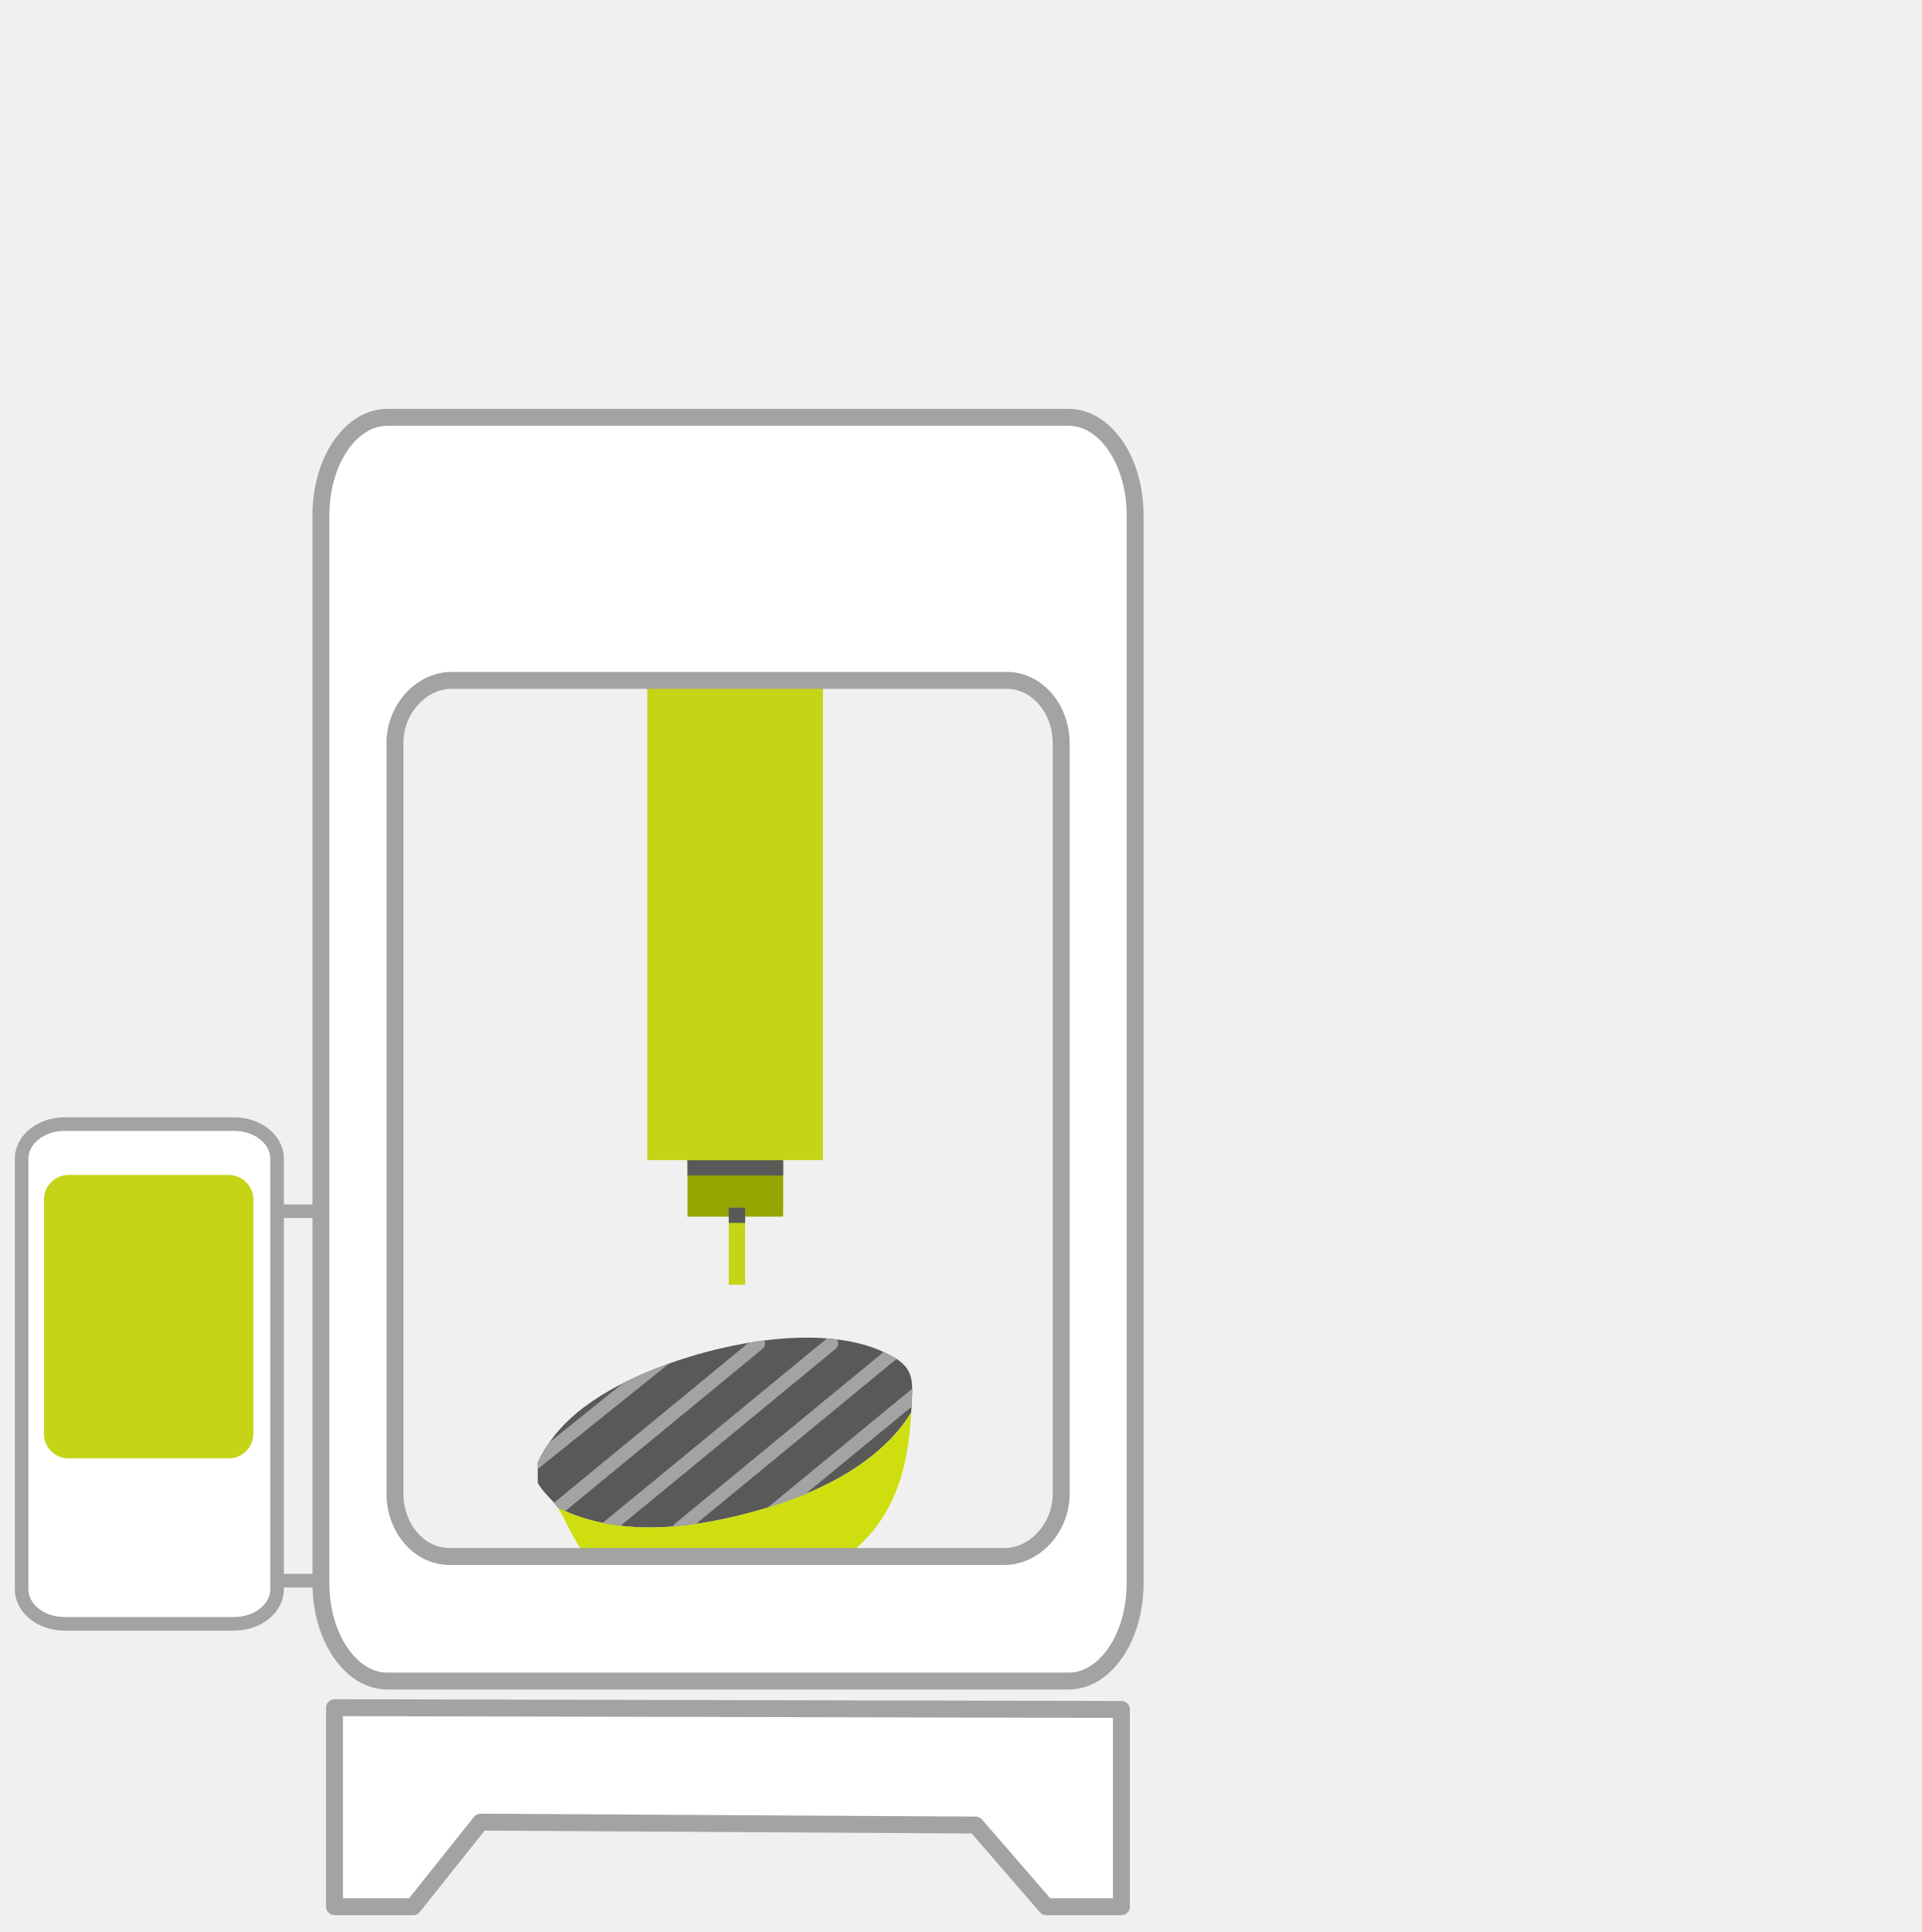
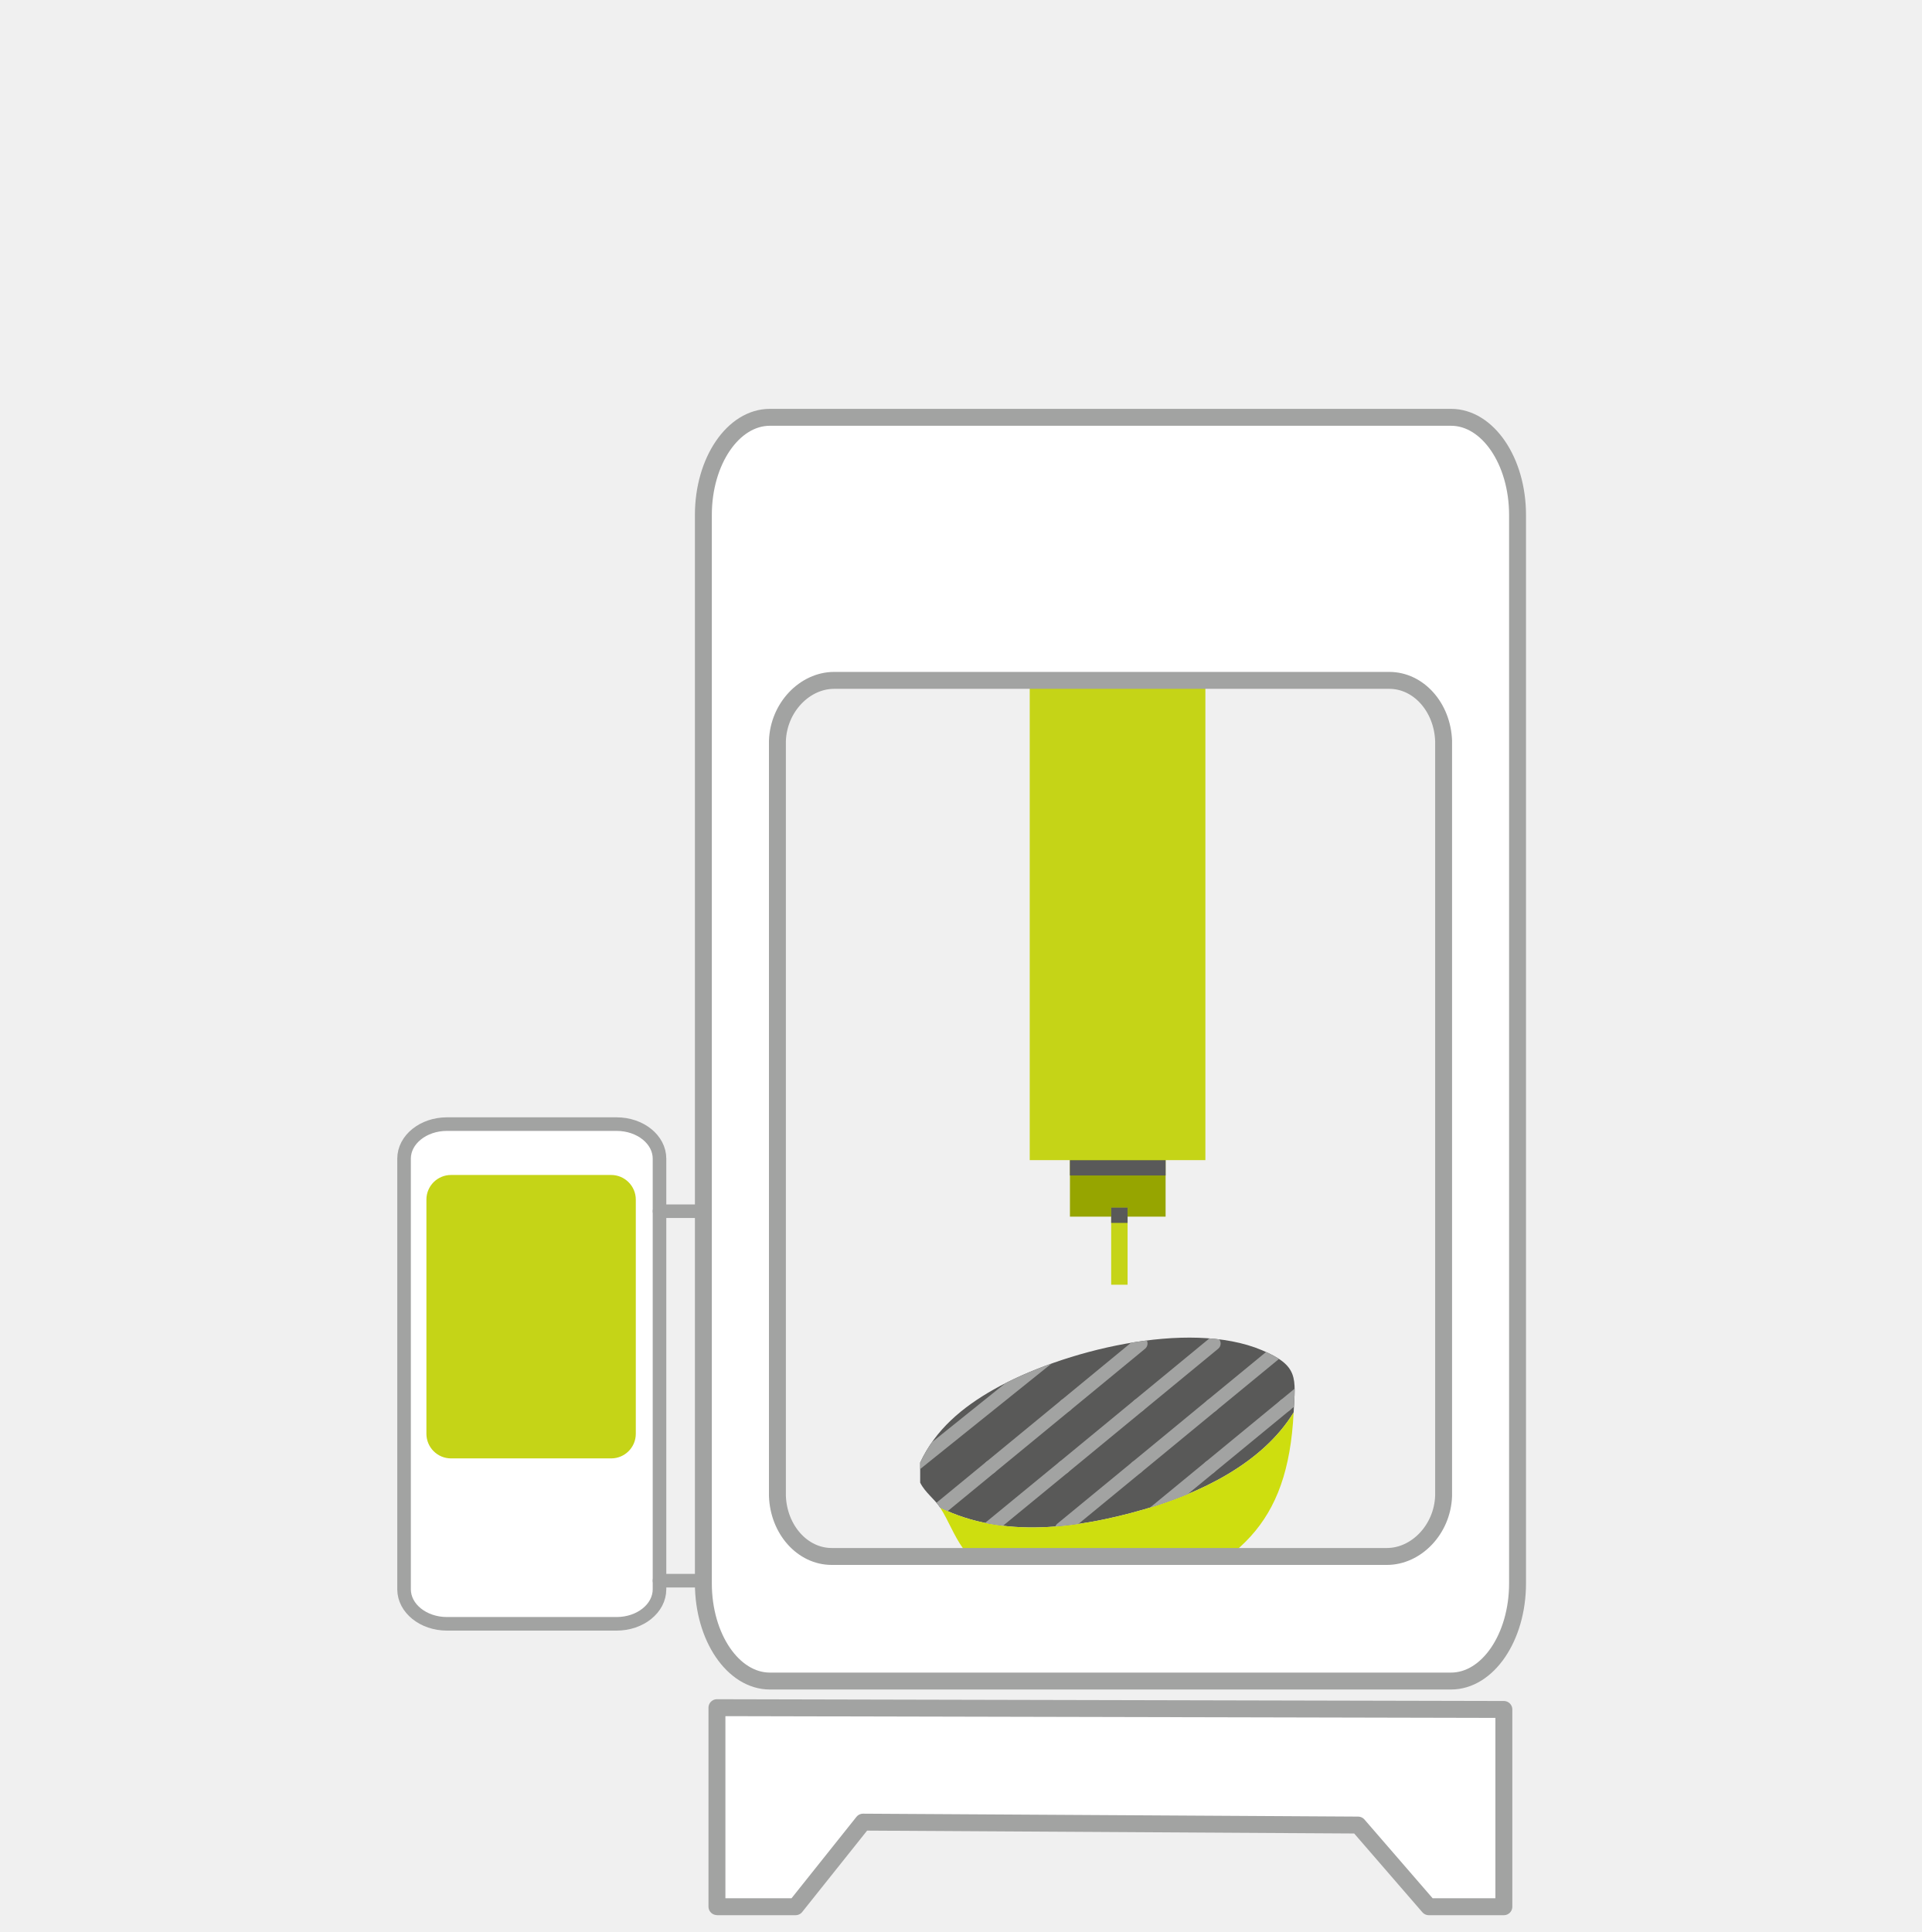
<svg xmlns="http://www.w3.org/2000/svg" id="Layer_1" version="1.1" viewBox="0 0 184 185">
  <defs>
    <style>
      .st0, .st1 {
        fill: none;
      }

      .st2 {
        fill: #96a500;
      }

      .st3 {
        fill: #595959;
      }

      .st1, .st4 {
        stroke-width: 1.3px;
      }

      .st1, .st4, .st5 {
        stroke-linecap: round;
        stroke-linejoin: round;
      }

      .st1, .st4, .st5, .st6 {
        stroke: #a2a3a2;
      }

      .st4, .st5, .st6, .st7 {
        fill: #fff;
      }

      .st5, .st6 {
        stroke-width: 1.62px;
      }

      .st6 {
        stroke-miterlimit: 10;
      }

      .st8 {
        fill: #c5d417;
      }

      .st9 {
        fill: #595958;
      }

      .st10 {
        clip-path: url(#clippath);
      }

      .st11 {
        fill: #cede0f;
      }
    </style>
    <clipPath id="clippath">
-       <path class="st0" d="M87.25,135.25c-2.99,4.89-9,7.75-14.35,9.29-6.24,1.8-13.47,2.81-19.49-.17-.54-.83-1.45-1.45-1.92-2.4v-1.92c1.47-3.17,4.06-5.31,7.04-7,6.48-3.68,18.64-6.75,25.69-3.76,3.55,1.5,3.2,2.65,3.03,5.97h0Z" />
+       <path class="st0" d="M123.87,135.25c-2.99,4.89-9,7.75-14.35,9.29-6.24,1.8-13.47,2.81-19.49-.17-.54-.83-1.45-1.45-1.92-2.4v-1.92c1.47-3.17,4.06-5.31,7.04-7,6.48-3.68,18.64-6.75,25.69-3.76,3.55,1.5,3.2,2.65,3.03,5.97h0Z" />
    </clipPath>
  </defs>
-   <path id="Vector_3" class="st5" d="M32.08,182.58h7.48l6.46-8.1h0l47.4.28h0l6.77,7.82h7.19v-18.89l-75.35-.17v19.05" />
-   <path id="Vector_5" class="st4" d="M22.42,107.64H6.18c-2.27,0-4.11,1.48-4.11,3.31v41.23c0,1.83,1.84,3.31,4.11,3.31h16.24c2.27,0,4.11-1.48,4.11-3.31v-41.23c0-1.83-1.84-3.31-4.11-3.31Z" />
-   <path id="Vector_11" class="st8" d="M4.21,137.29v-22.42c0-1.31,1.06-2.36,2.36-2.36h15.33c1.3,0,2.36,1.06,2.36,2.36v22.42c0,1.31-1.06,2.36-2.36,2.36H6.57c-1.31,0-2.36-1.06-2.36-2.36Z" />
-   <polyline class="st1" points="26.53 115.98 30.73 115.98 30.73 151.36 26.53 151.36" />
+   <path id="Vector_3" class="st5" d="M68.7,182.58h7.48l6.46-8.1h0l47.4.28h0l6.77,7.82h7.19v-18.89l-75.35-.17v19.05" />
+   <path id="Vector_5" class="st4" d="M59.04,107.64h-16.24c-2.27,0-4.11,1.48-4.11,3.31v41.23c0,1.83,1.84,3.31,4.11,3.31h16.24c2.27,0,4.11-1.48,4.11-3.31v-41.23c0-1.83-1.84-3.31-4.11-3.31Z" />
+   <path id="Vector_11" class="st8" d="M40.83,137.29v-22.42c0-1.31,1.06-2.36,2.36-2.36h15.33c1.3,0,2.36,1.06,2.36,2.36v22.42c0,1.31-1.06,2.36-2.36,2.36h-15.33c-1.31,0-2.36-1.06-2.36-2.36Z" />
+   <polyline class="st1" points="63.15 115.98 67.35 115.98 67.35 151.36 63.15 151.36" />
  <g>
-     <path class="st9" d="M87.25,135.25c-2.99,4.89-9,7.75-14.35,9.29-6.24,1.8-13.47,2.81-19.49-.17-.54-.83-1.45-1.45-1.92-2.4v-1.92c1.47-3.17,4.06-5.31,7.04-7,6.48-3.68,18.64-6.75,25.69-3.76,3.55,1.5,3.2,2.65,3.03,5.97h0Z" />
-     <path class="st11" d="M68.05,154.93h-2.16c-4.26-.89-7.75-3.11-10.28-6.64-.93-1.3-1.4-2.68-2.2-3.92,6.02,2.98,13.25,1.97,19.49.17,5.35-1.54,11.36-4.4,14.35-9.29-.55,10.95-5.39,14.54-15.06,18.42l-4.14,1.26Z" />
+     <path class="st9" d="M123.87,135.25c-2.99,4.89-9,7.75-14.35,9.29-6.24,1.8-13.47,2.81-19.49-.17-.54-.83-1.45-1.45-1.92-2.4v-1.92c1.47-3.17,4.06-5.31,7.04-7,6.48-3.68,18.64-6.75,25.69-3.76,3.55,1.5,3.2,2.65,3.03,5.97h0Z" />
+     <path class="st11" d="M104.67,154.93h-2.16c-4.26-.89-7.75-3.11-10.28-6.64-.93-1.3-1.4-2.68-2.2-3.92,6.02,2.98,13.25,1.97,19.49.17,5.35-1.54,11.36-4.4,14.35-9.29-.55,10.95-5.39,14.54-15.06,18.42l-4.14,1.26Z" />
  </g>
  <g>
-     <path class="st2" d="M65.83,90.98v25.52h9.16v-25.52h-9.16Z" />
-     <path class="st3" d="M74.99,111.09v1.47h-9.16v-1.47s9.16,0,9.16,0Z" />
-     <path class="st8" d="M61.98,60.39v50.7h16.82v-50.7s-16.82,0-16.82,0Z" />
-     <path class="st8" d="M69.78,115.63v7.39h1.57v-7.39h-1.57Z" />
-     <path class="st3" d="M71.35,115.63v1.47h-1.57v-1.47h1.57Z" />
+     <path class="st2" d="M102.45,90.98v25.52h9.16v-25.52s-9.16,0-9.16,0Z" />
+     <path class="st3" d="M111.61,111.09v1.47h-9.16v-1.47s9.16,0,9.16,0Z" />
+     <path class="st8" d="M98.6,60.39v50.7h16.82v-50.7s-16.82,0-16.82,0Z" />
+     <path class="st8" d="M106.4,115.63v7.39h1.57v-7.39h-1.57Z" />
+     <path class="st3" d="M107.97,115.63v1.47h-1.57v-1.47h1.57Z" />
  </g>
-   <path class="st6" d="M102.32,39.96H37.1c-3.52,0-6.37,4.19-6.37,9.35v102.31c0,5.16,2.85,9.35,6.37,9.35h65.22c3.52,0,6.37-4.19,6.37-9.35V49.31c0-5.16-2.85-9.35-6.37-9.35ZM101.61,143.24h0c-.11,3.22-2.62,5.8-5.43,5.8h-53.16c-2.81,0-5.09-2.58-5.2-5.8v-72.29h0c.11-3.22,2.62-5.8,5.43-5.8h53.16c2.81,0,5.09,2.58,5.2,5.8v72.29Z" />
-   <rect class="st7" x="52.52" y="149.85" width="35.29" height="9.78" />
+   <path class="st6" d="M138.94,39.96h-65.22c-3.52,0-6.37,4.19-6.37,9.35v102.31c0,5.16,2.85,9.35,6.37,9.35h65.22c3.52,0,6.37-4.19,6.37-9.35V49.31c0-5.16-2.85-9.35-6.37-9.35ZM138.23,143.24h0c-.11,3.22-2.62,5.8-5.43,5.8h-53.16c-2.81,0-5.09-2.58-5.2-5.8v-72.29h0c.11-3.22,2.62-5.8,5.43-5.8h53.16c2.81,0,5.09,2.58,5.2,5.8v72.29Z" />
+   <rect class="st7" x="89.14" y="149.85" width="35.29" height="9.78" />
  <g class="st10">
    <g>
      <g>
-         <line class="st1" x1="58.22" y1="140.49" x2="51.03" y2="146.4" />
-         <line class="st1" x1="65.23" y1="140.49" x2="58.03" y2="146.4" />
-         <line class="st1" x1="72.23" y1="140.49" x2="65.04" y2="146.4" />
-         <line class="st1" x1="79.23" y1="140.49" x2="72.04" y2="146.4" />
+         <line class="st1" x1="94.84" y1="140.49" x2="87.65" y2="146.4" />
+         <line class="st1" x1="101.85" y1="140.49" x2="94.65" y2="146.4" />
+         <line class="st1" x1="108.85" y1="140.49" x2="101.66" y2="146.4" />
+         <line class="st1" x1="115.85" y1="140.49" x2="108.66" y2="146.4" />
      </g>
      <g>
-         <line class="st1" x1="65.42" y1="134.57" x2="58.22" y2="140.49" />
-         <line class="st1" x1="72.42" y1="134.57" x2="65.23" y2="140.49" />
-         <line class="st1" x1="79.42" y1="134.57" x2="72.23" y2="140.49" />
-         <line class="st1" x1="86.43" y1="134.57" x2="79.23" y2="140.49" />
+         <line class="st1" x1="102.04" y1="134.57" x2="94.84" y2="140.49" />
+         <line class="st1" x1="109.04" y1="134.57" x2="101.85" y2="140.49" />
+         <line class="st1" x1="116.04" y1="134.57" x2="108.85" y2="140.49" />
+         <line class="st1" x1="123.05" y1="134.57" x2="115.85" y2="140.49" />
      </g>
      <g>
-         <line class="st1" x1="72.61" y1="128.65" x2="65.42" y2="134.57" />
-         <line class="st1" x1="65.42" y1="128.65" x2="48.56" y2="142.19" />
-         <line class="st1" x1="79.61" y1="128.65" x2="72.42" y2="134.57" />
-         <line class="st1" x1="86.62" y1="128.65" x2="79.42" y2="134.57" />
-         <line class="st1" x1="93.62" y1="128.65" x2="86.43" y2="134.57" />
+         <line class="st1" x1="109.23" y1="128.65" x2="102.04" y2="134.57" />
+         <line class="st1" x1="102.04" y1="128.65" x2="85.18" y2="142.19" />
+         <line class="st1" x1="116.23" y1="128.65" x2="109.04" y2="134.57" />
+         <line class="st1" x1="123.24" y1="128.65" x2="116.04" y2="134.57" />
+         <line class="st1" x1="130.24" y1="128.65" x2="123.05" y2="134.57" />
      </g>
    </g>
  </g>
</svg>
